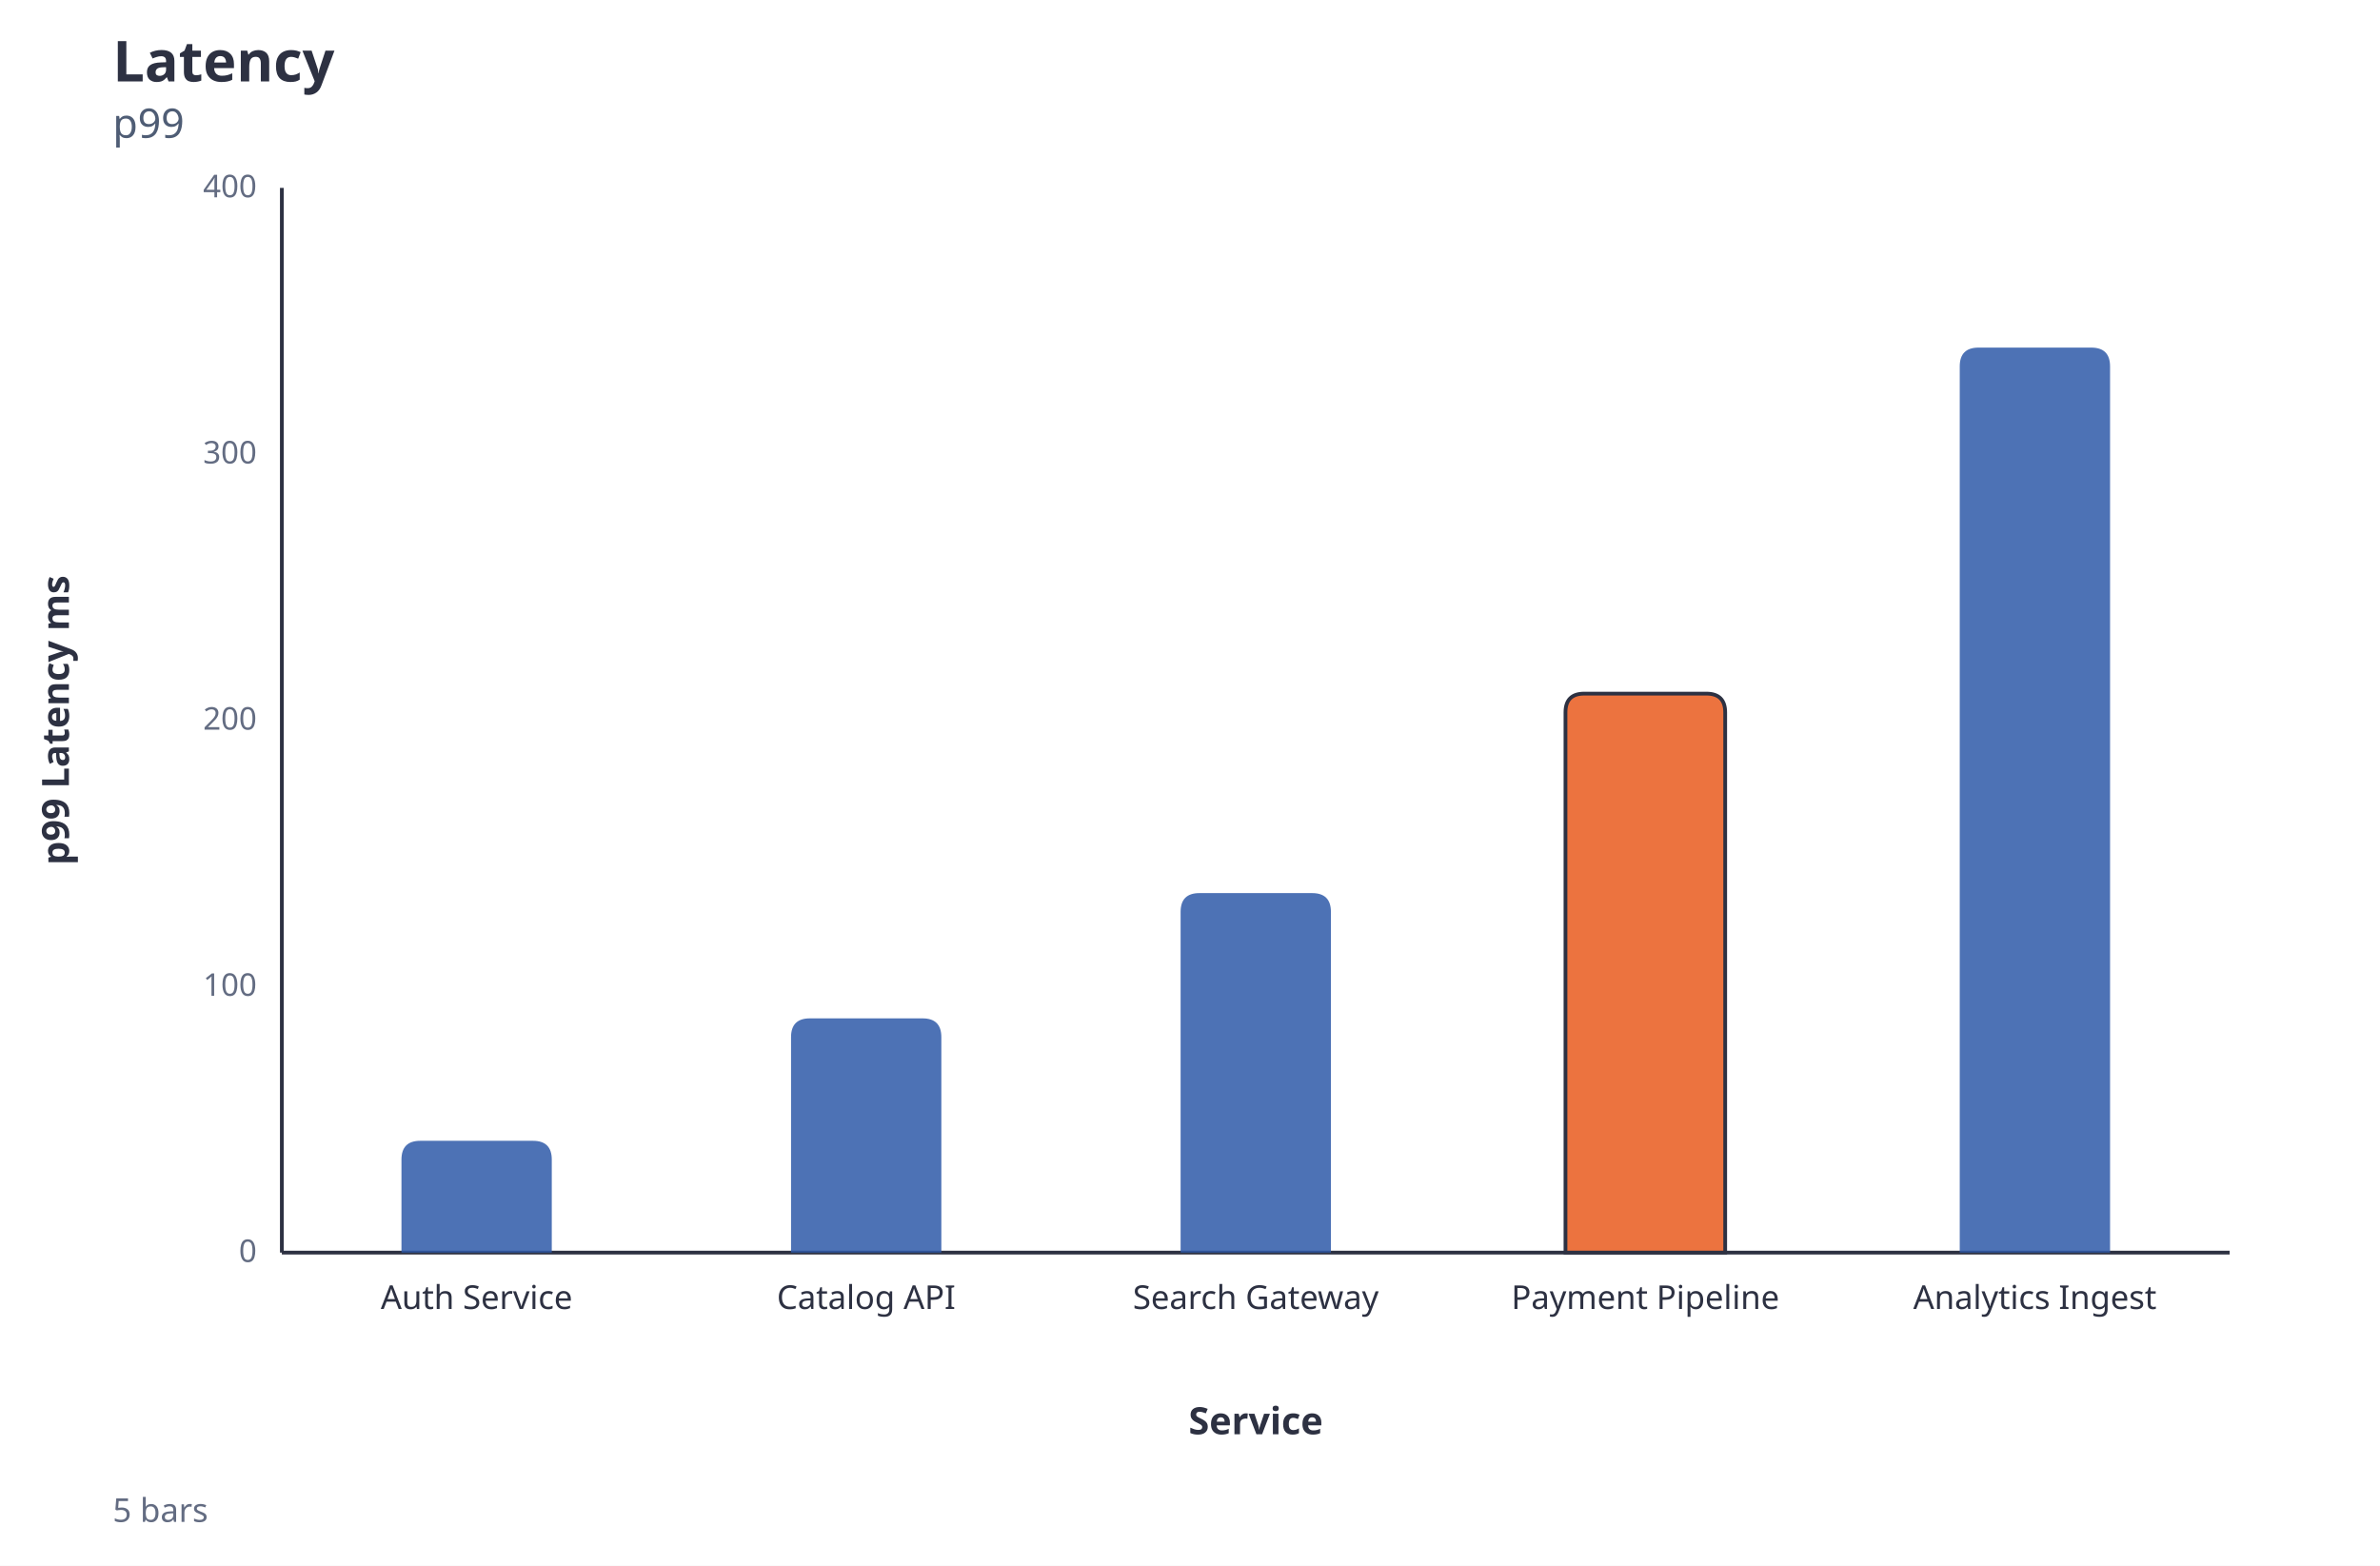
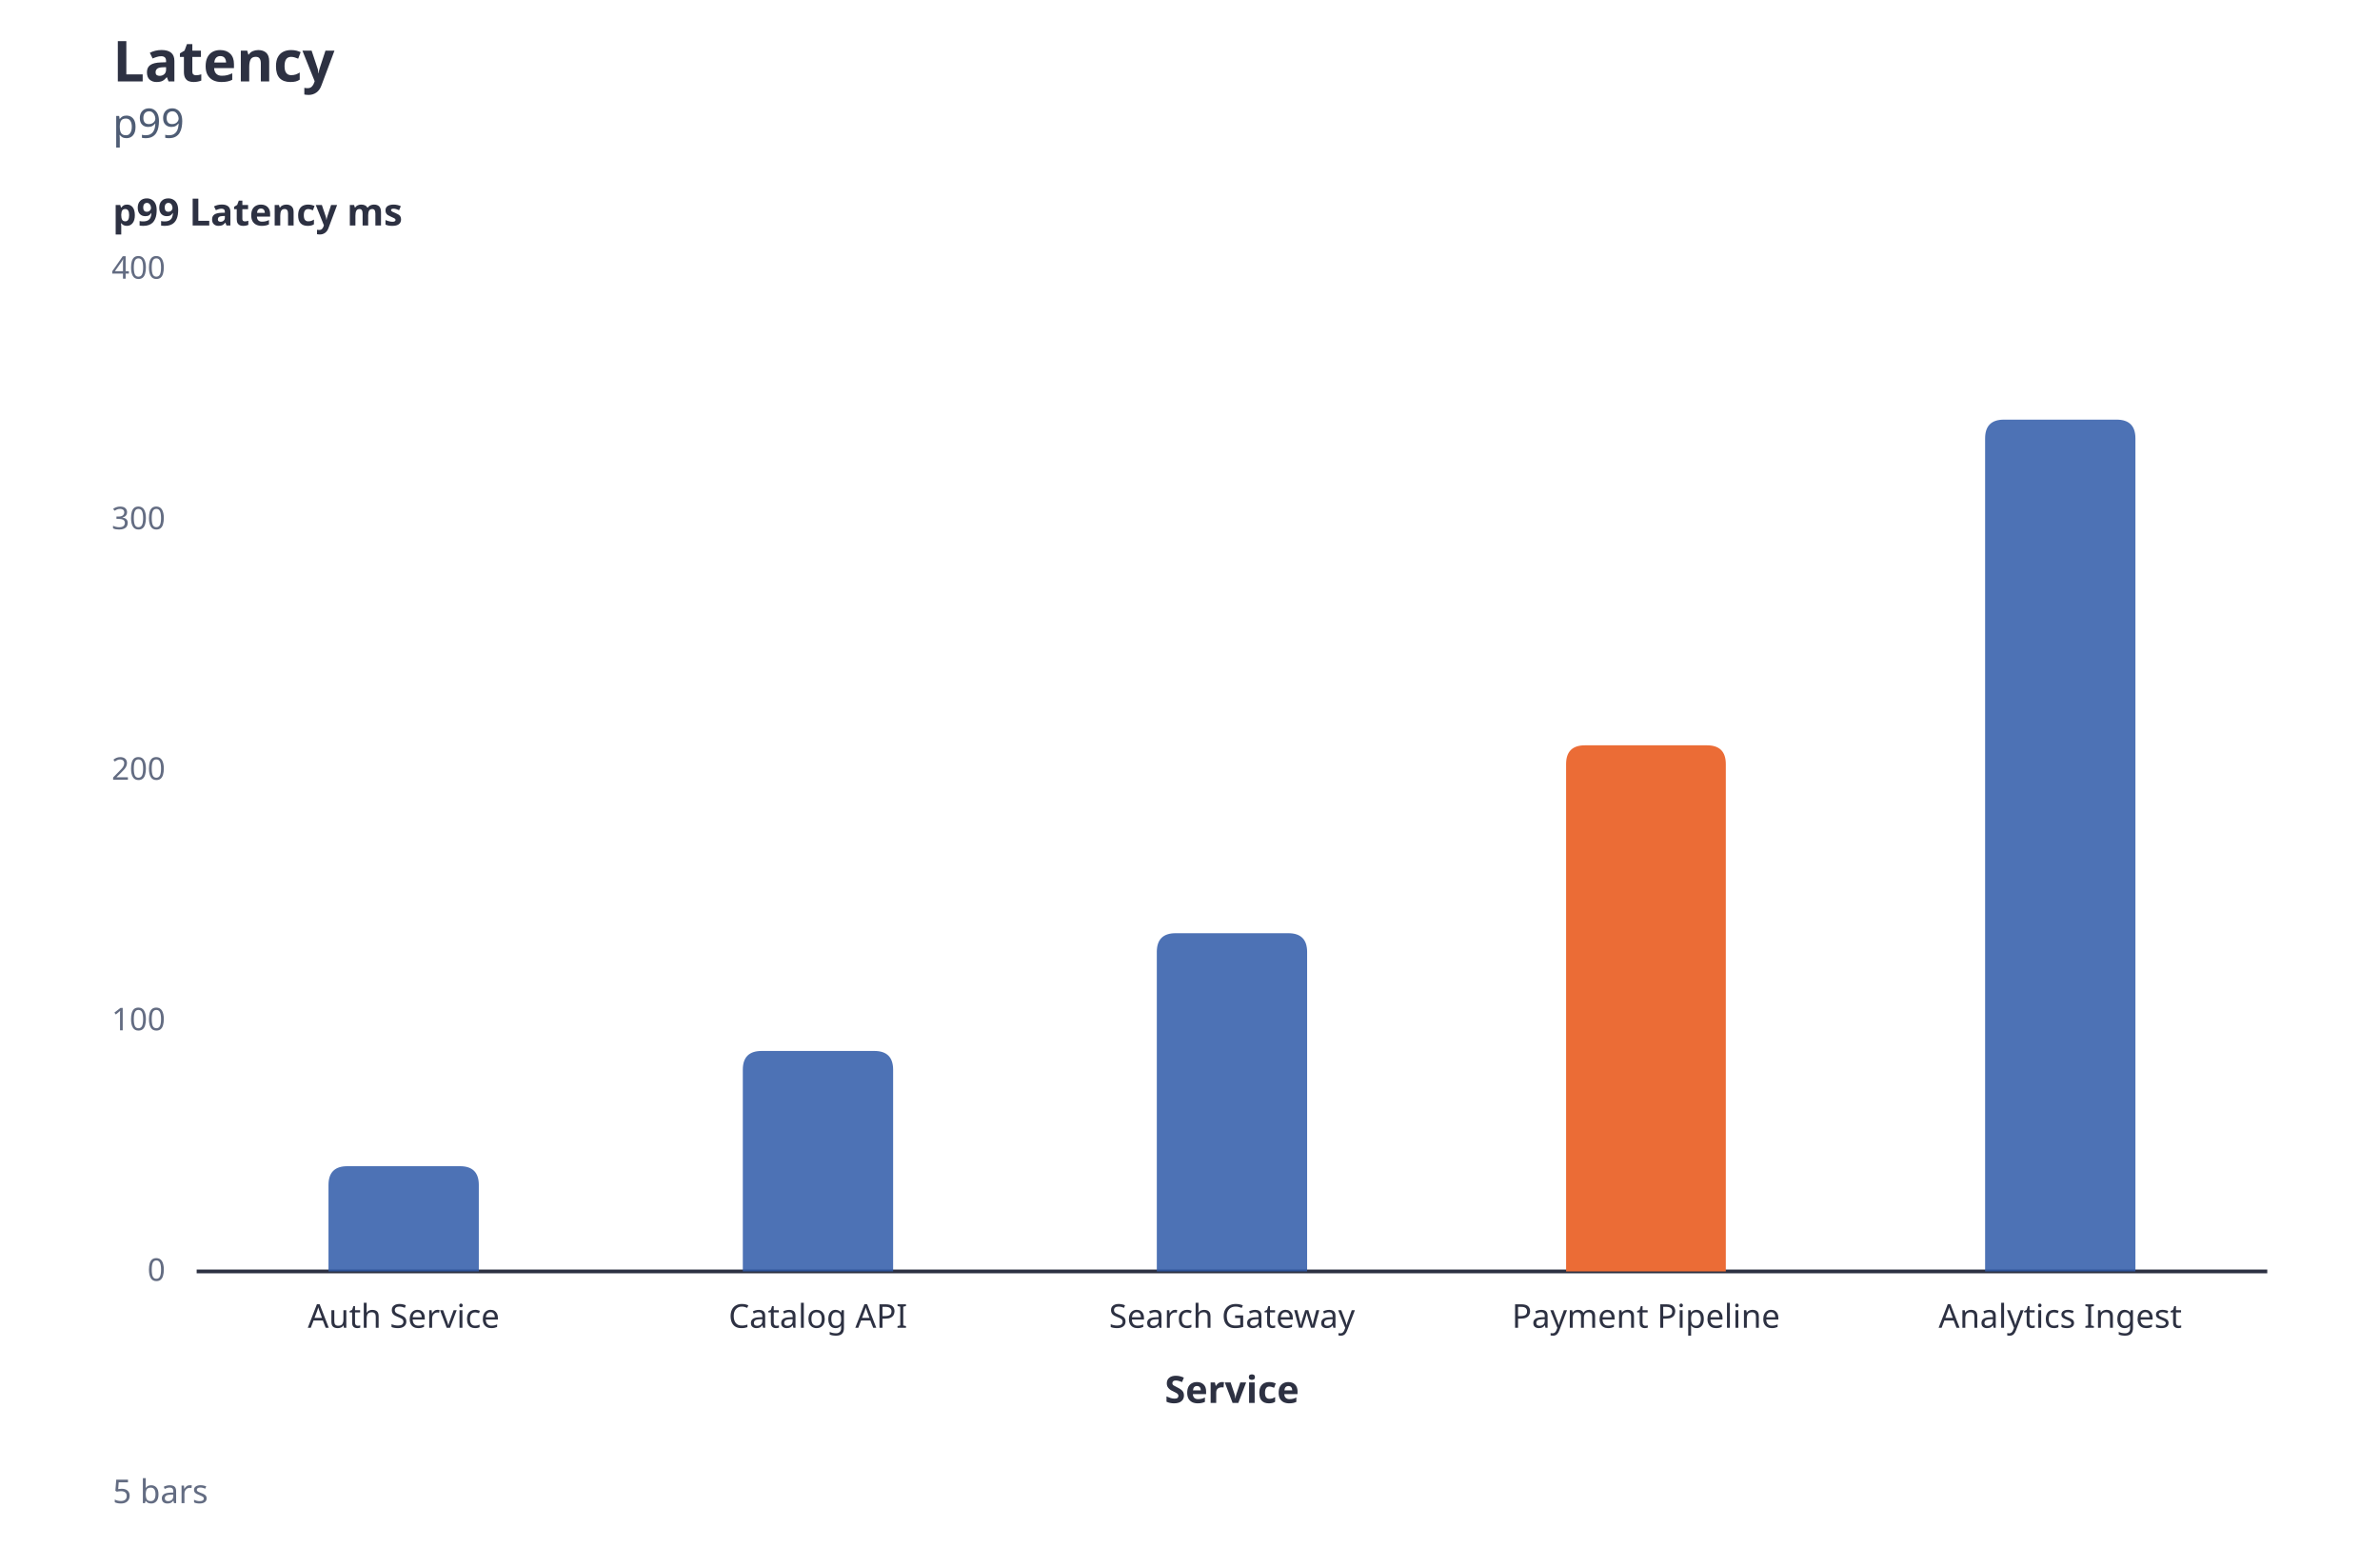
- <svg xmlns="http://www.w3.org/2000/svg" role="img" viewBox="0 0 760 500" width="760">
-   <rect width="760" height="500" fill="#ffffff" />
+ <svg xmlns="http://www.w3.org/2000/svg" role="img" viewBox="0 0 760 494" width="760">
+   <rect width="760" height="494" fill="#ffffff" />
  <text x="36" y="26" font-size="18" font-weight="600" font-family="system-ui, 'Segoe UI', sans-serif" fill="#2d3142">Latency</text>
  <text x="36" y="44" font-size="13" font-family="system-ui, 'Segoe UI', sans-serif" fill="#4f5d75">p99</text>
-   <text x="82" y="403.0" font-size="10" font-family="system-ui, 'Segoe UI', sans-serif" fill="#636c82" text-anchor="end">0</text>
-   <text x="82" y="318.0" font-size="10" font-family="system-ui, 'Segoe UI', sans-serif" fill="#636c82" text-anchor="end">100</text>
-   <text x="82" y="233.0" font-size="10" font-family="system-ui, 'Segoe UI', sans-serif" fill="#636c82" text-anchor="end">200</text>
-   <text x="82" y="148.0" font-size="10" font-family="system-ui, 'Segoe UI', sans-serif" fill="#636c82" text-anchor="end">300</text>
-   <text x="82" y="63.0" font-size="10" font-family="system-ui, 'Segoe UI', sans-serif" fill="#636c82" text-anchor="end">400</text>
-   <line x1="90" y1="400.0" x2="712" y2="400.0" stroke="#2d3142" stroke-width="1.2" />
-   <line x1="90" y1="60" x2="90" y2="400" stroke="#2d3142" stroke-width="1.2" />
-   <path d="M128.2,400.0 L128.2,370.3 Q128.2,364.3 134.2,364.3 L170.2,364.3 Q176.2,364.3 176.2,370.3 L176.2,400.0 Z" fill="#2e5aa8" fill-opacity="0.85" />
-   <text x="152.2" y="418.0" font-size="10.5" font-family="system-ui, 'Segoe UI', sans-serif" fill="#2d3142" text-anchor="middle">Auth Service</text>
-   <path d="M252.6,400.0 L252.6,331.2 Q252.6,325.2 258.6,325.2 L294.6,325.2 Q300.6,325.2 300.6,331.2 L300.6,400.0 Z" fill="#2e5aa8" fill-opacity="0.85" />
-   <text x="276.6" y="418.0" font-size="10.5" font-family="system-ui, 'Segoe UI', sans-serif" fill="#2d3142" text-anchor="middle">Catalog API</text>
-   <path d="M377.0,400.0 L377.0,291.2 Q377.0,285.2 383.0,285.2 L419.0,285.2 Q425.0,285.2 425.0,291.2 L425.0,400.0 Z" fill="#2e5aa8" fill-opacity="0.85" />
-   <text x="401.0" y="418.0" font-size="10.5" font-family="system-ui, 'Segoe UI', sans-serif" fill="#2d3142" text-anchor="middle">Search Gateway</text>
-   <path d="M499.9,400.0 L499.9,227.5 Q499.9,221.5 505.9,221.5 L544.9,221.5 Q550.9,221.5 550.9,227.5 L550.9,400.0 Z" fill="#eb6c36" fill-opacity="0.95" stroke="#2d3142" stroke-width="1.2" />
-   <text x="525.4" y="418.0" font-size="10.5" font-family="system-ui, 'Segoe UI', sans-serif" fill="#2d3142" text-anchor="middle">Payment Pipeline</text>
-   <path d="M625.8,400.0 L625.8,117.0 Q625.8,111.0 631.8,111.0 L667.8,111.0 Q673.8,111.0 673.8,117.0 L673.8,400.0 Z" fill="#2e5aa8" fill-opacity="0.85" />
-   <text x="649.8" y="418.0" font-size="10.5" font-family="system-ui, 'Segoe UI', sans-serif" fill="#2d3142" text-anchor="middle">Analytics Ingest</text>
-   <text x="401.0" y="458.0" font-size="12" font-weight="600" font-family="system-ui, 'Segoe UI', sans-serif" fill="#2d3142" text-anchor="middle" data-role="xaxis">Service</text>
-   <text x="22" y="230.0" font-size="12" font-weight="600" font-family="system-ui, 'Segoe UI', sans-serif" fill="#2d3142" text-anchor="middle" transform="rotate(-90 22,230.0)">p99 Latency ms</text>
-   <text x="36" y="486" font-size="10.5" font-family="system-ui, 'Segoe UI', sans-serif" fill="#636c82">5 bars</text>
+   <text x="52.8" y="409.0" font-size="10" font-family="system-ui, 'Segoe UI', sans-serif" fill="#636c82" text-anchor="end">0</text>
+   <text x="52.8" y="329.0" font-size="10" font-family="system-ui, 'Segoe UI', sans-serif" fill="#636c82" text-anchor="end">100</text>
+   <text x="52.8" y="249.0" font-size="10" font-family="system-ui, 'Segoe UI', sans-serif" fill="#636c82" text-anchor="end">200</text>
+   <text x="52.8" y="169.0" font-size="10" font-family="system-ui, 'Segoe UI', sans-serif" fill="#636c82" text-anchor="end">300</text>
+   <text x="52.8" y="89.0" font-size="10" font-family="system-ui, 'Segoe UI', sans-serif" fill="#636c82" text-anchor="end">400</text>
+   <line x1="62.8" y1="406.0" x2="724.0" y2="406.0" stroke="#2d3142" stroke-width="1.2" />
+   <path d="M104.9,406.0 L104.9,378.4 Q104.9,372.4 110.9,372.4 L146.9,372.4 Q152.9,372.4 152.9,378.4 L152.9,406.0 Z" fill="#2e5aa8" fill-opacity="0.85" />
+   <text x="128.9" y="424.0" font-size="10.5" font-family="system-ui, 'Segoe UI', sans-serif" fill="#2d3142" text-anchor="middle">Auth Service</text>
+   <path d="M237.2,406.0 L237.2,341.6 Q237.2,335.6 243.2,335.6 L279.2,335.6 Q285.2,335.6 285.2,341.6 L285.2,406.0 Z" fill="#2e5aa8" fill-opacity="0.85" />
+   <text x="261.2" y="424.0" font-size="10.5" font-family="system-ui, 'Segoe UI', sans-serif" fill="#2d3142" text-anchor="middle">Catalog API</text>
+   <path d="M369.4,406.0 L369.4,304.0 Q369.4,298.0 375.4,298.0 L411.4,298.0 Q417.4,298.0 417.4,304.0 L417.4,406.0 Z" fill="#2e5aa8" fill-opacity="0.85" />
+   <text x="393.4" y="424.0" font-size="10.5" font-family="system-ui, 'Segoe UI', sans-serif" fill="#2d3142" text-anchor="middle">Search Gateway</text>
+   <path d="M500.1,406.0 L500.1,244.0 Q500.1,238.0 506.1,238.0 L545.1,238.0 Q551.1,238.0 551.1,244.0 L551.1,406.0 Z" fill="#eb6c36" fill-opacity="1" />
+   <text x="525.6" y="424.0" font-size="10.5" font-family="system-ui, 'Segoe UI', sans-serif" fill="#2d3142" text-anchor="middle">Payment Pipeline</text>
+   <path d="M633.9,406.0 L633.9,140.0 Q633.9,134.0 639.9,134.0 L675.9,134.0 Q681.9,134.0 681.9,140.0 L681.9,406.0 Z" fill="#2e5aa8" fill-opacity="0.85" />
+   <text x="657.9" y="424.0" font-size="10.5" font-family="system-ui, 'Segoe UI', sans-serif" fill="#2d3142" text-anchor="middle">Analytics Ingest</text>
+   <text x="36.0" y="72.0" font-size="12" font-weight="600" font-family="system-ui, 'Segoe UI', sans-serif" fill="#2d3142" text-anchor="start" data-role="yaxis">p99 Latency ms</text>
+   <text x="393.4" y="448.0" font-size="12" font-weight="600" font-family="system-ui, 'Segoe UI', sans-serif" fill="#2d3142" text-anchor="middle" data-role="xaxis">Service</text>
+   <text x="36" y="480" font-size="10.5" font-family="system-ui, 'Segoe UI', sans-serif" fill="#636c82">5 bars</text>
</svg>
